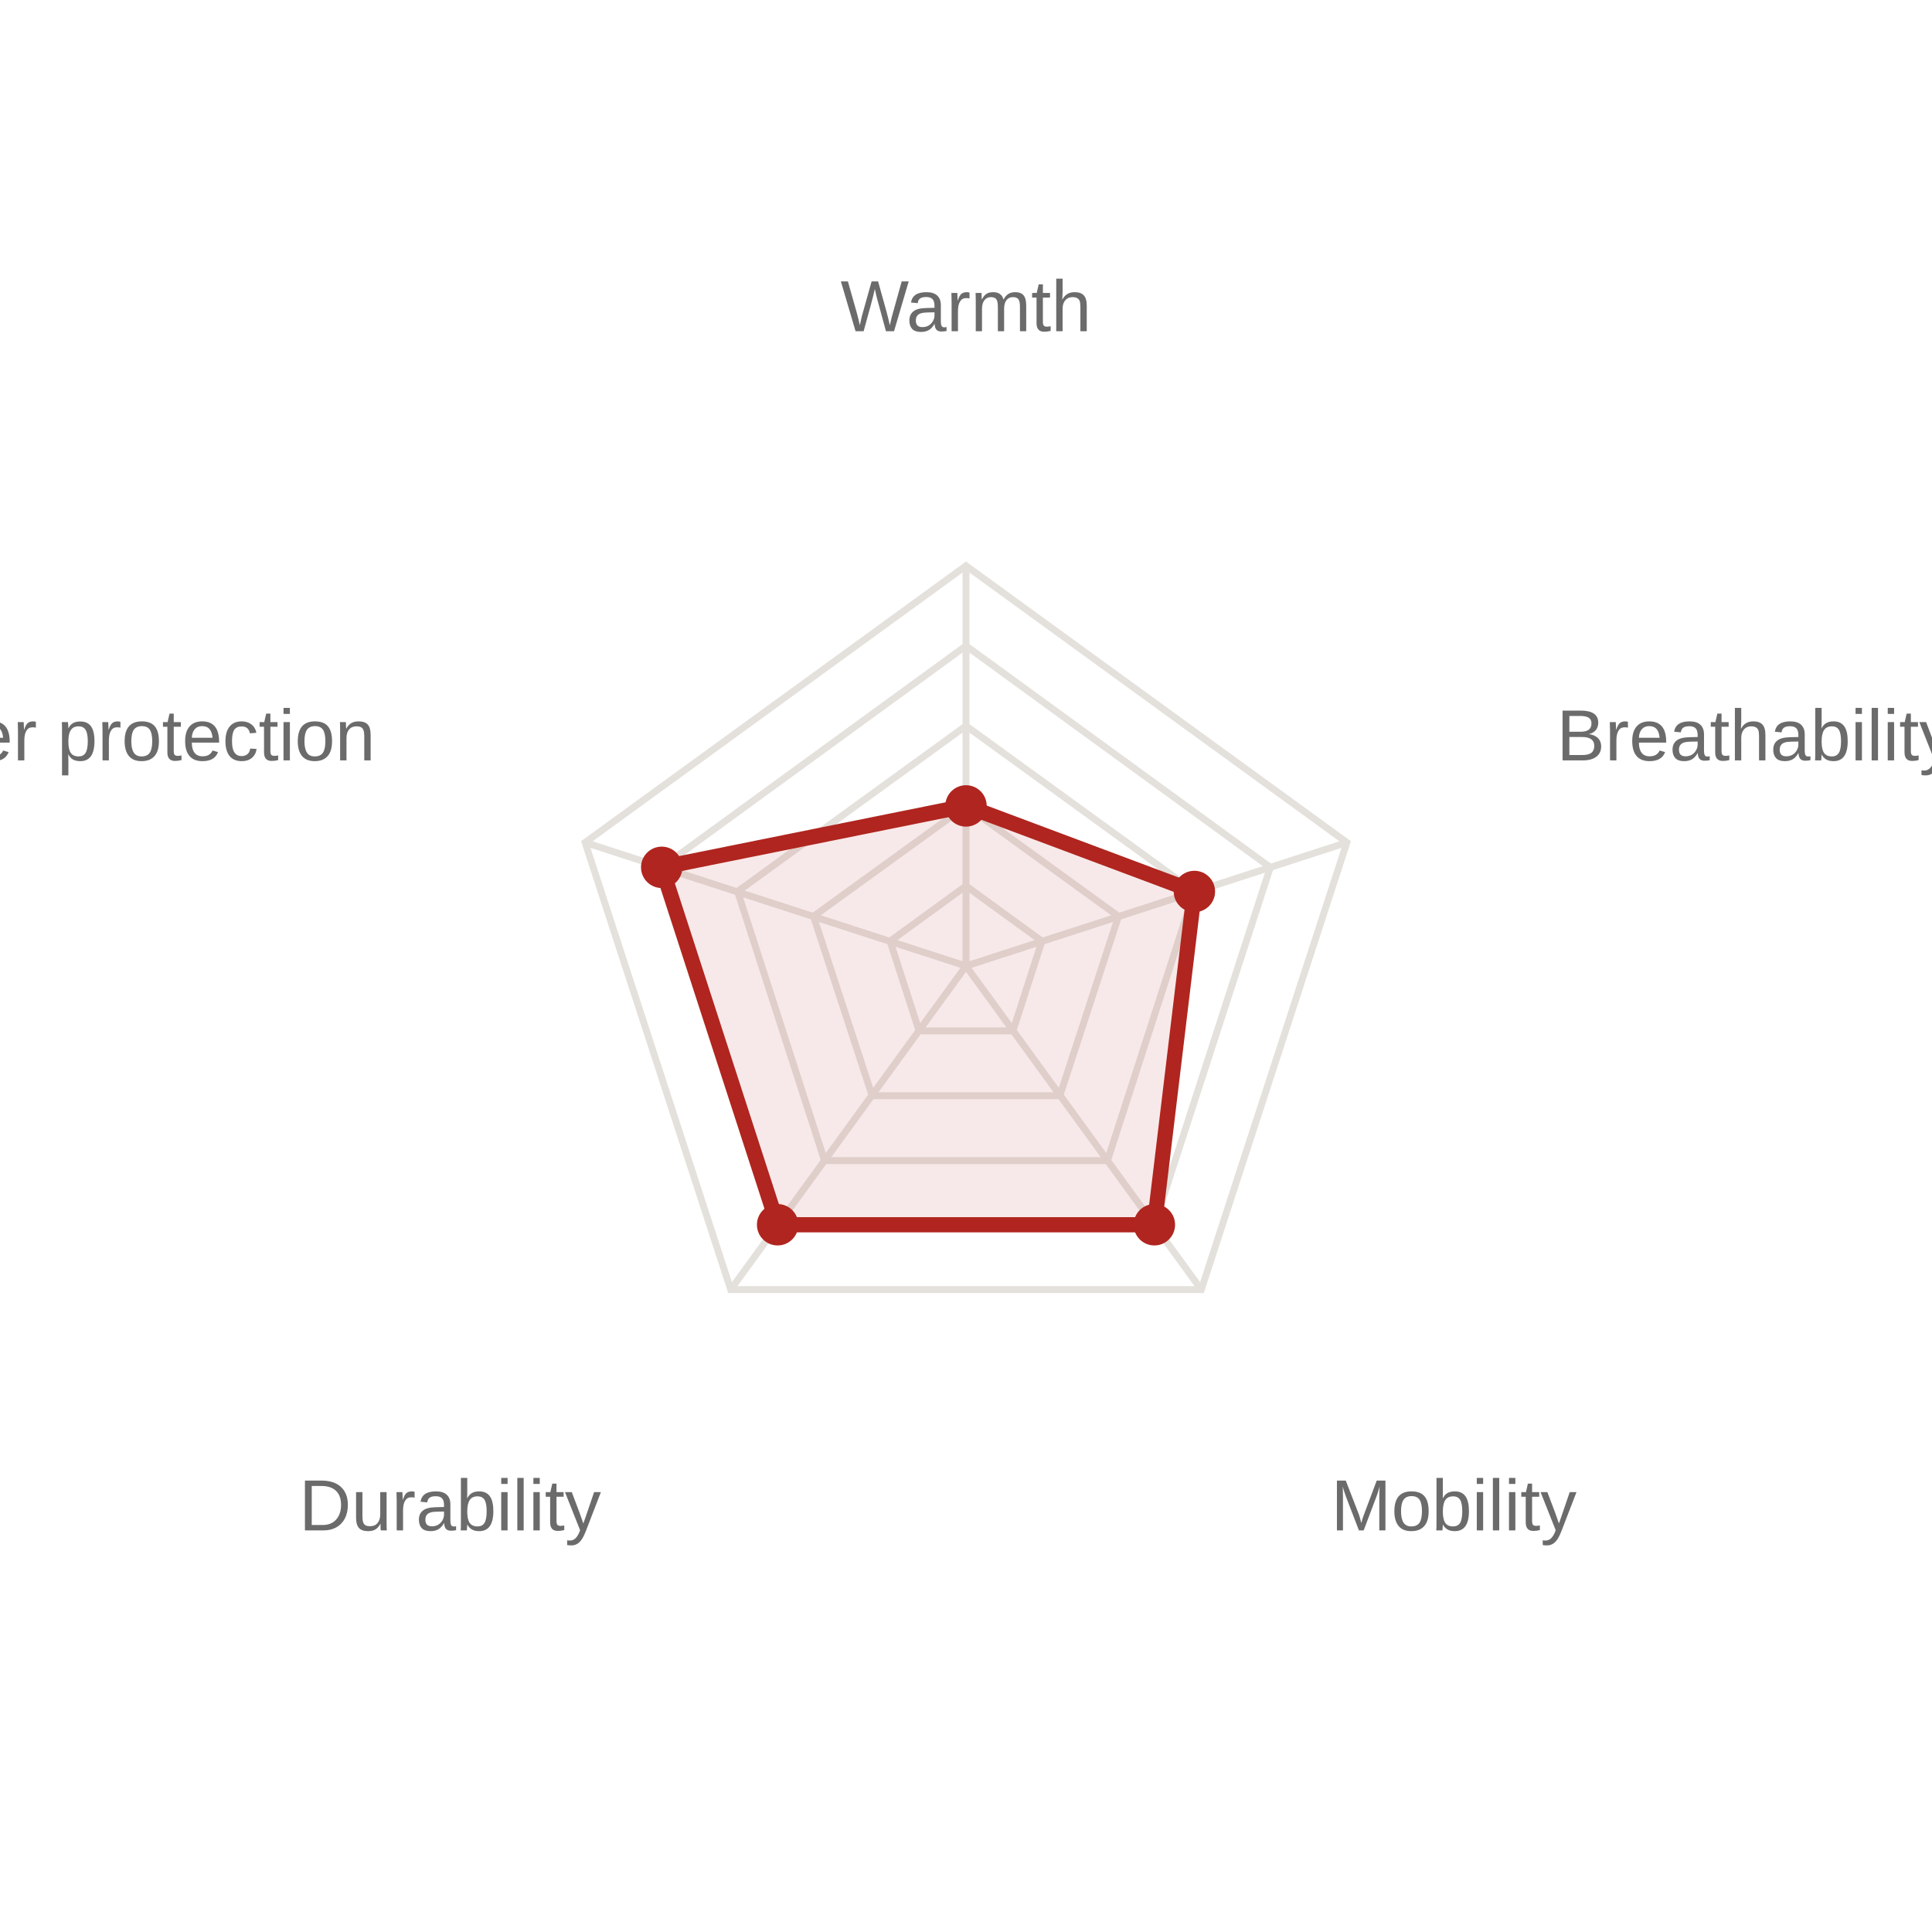
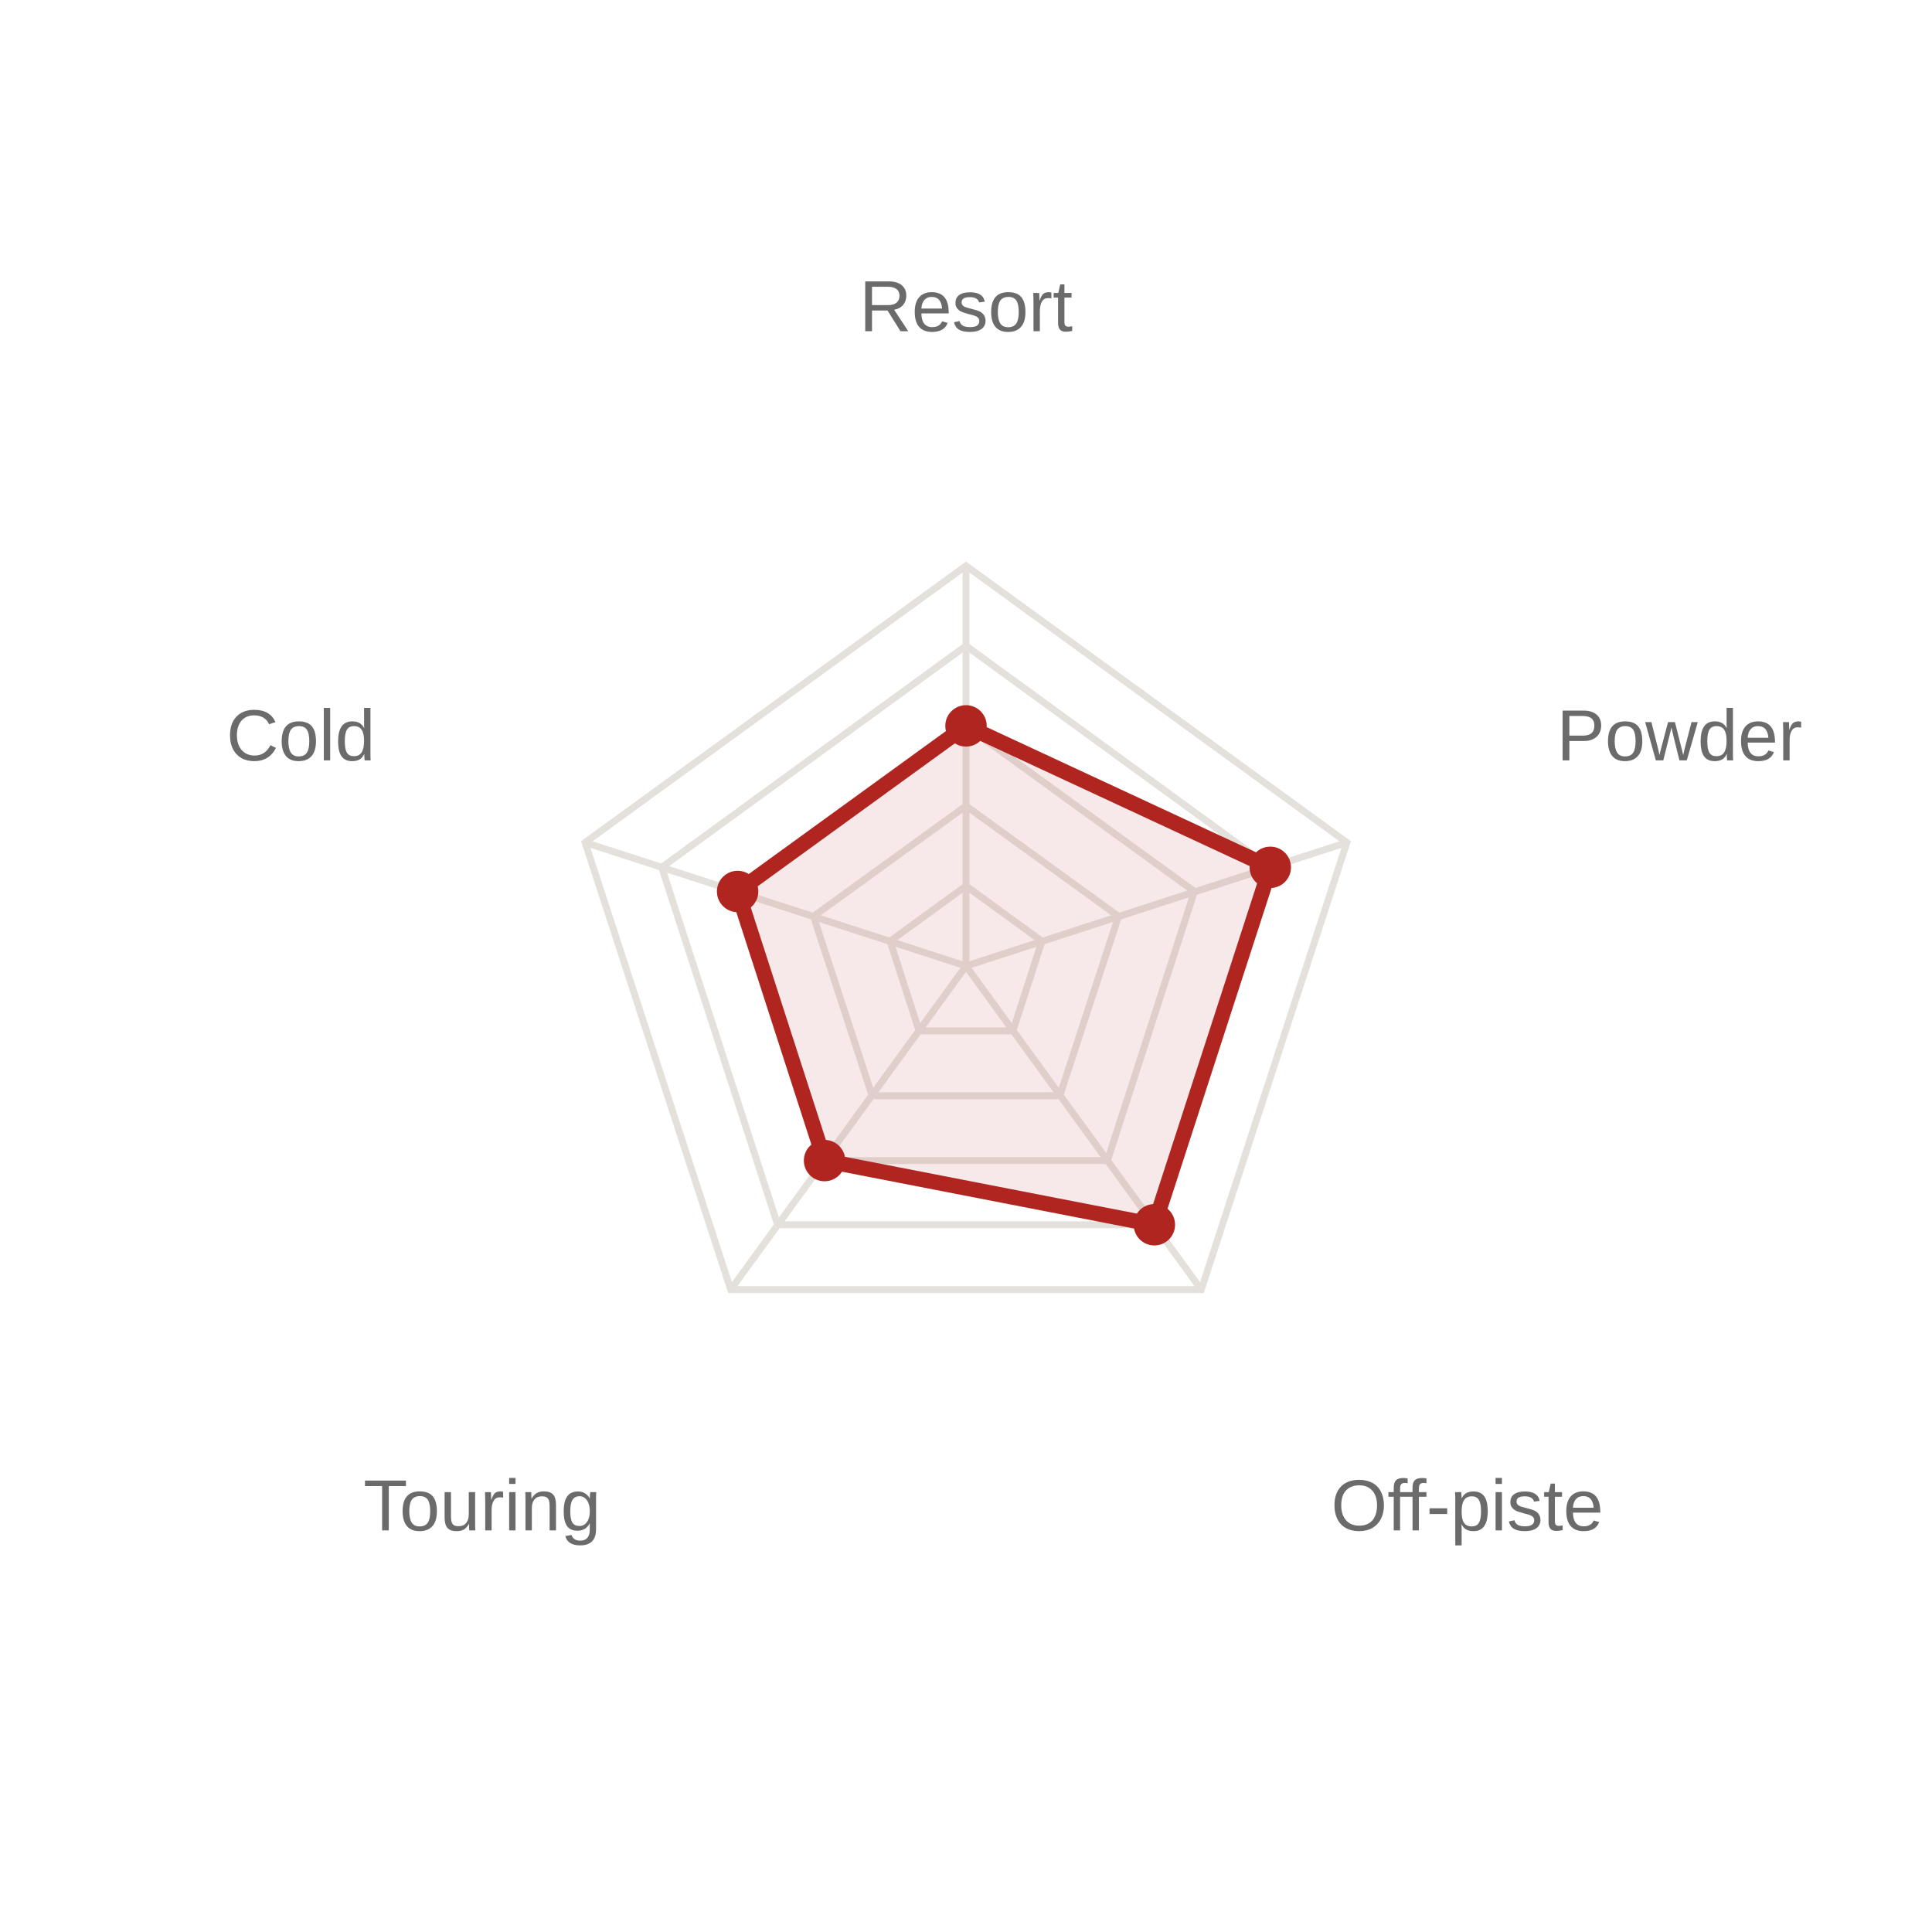
<svg xmlns="http://www.w3.org/2000/svg" viewBox="0 0 280 280" role="img" aria-label="vassi-gtx-ii-pant fit chart">
  <polygon points="140.0,128.4 151.0,136.4 146.8,149.4 133.2,149.4 129.0,136.4" fill="none" stroke="#e4e1dc" stroke-width="1" />
  <polygon points="140.0,116.8 162.1,132.8 153.6,158.8 126.4,158.8 117.9,132.8" fill="none" stroke="#e4e1dc" stroke-width="1" />
  <polygon points="140.0,105.2 173.1,129.2 160.5,168.2 119.5,168.2 106.9,129.2" fill="none" stroke="#e4e1dc" stroke-width="1" />
  <polygon points="140.0,93.6 184.1,125.7 167.3,177.5 112.7,177.5 95.9,125.7" fill="none" stroke="#e4e1dc" stroke-width="1" />
  <polygon points="140.0,82.0 195.2,122.1 174.1,186.9 105.9,186.9 84.8,122.1" fill="none" stroke="#e4e1dc" stroke-width="1" />
  <line x1="140.0" y1="140.0" x2="140.0" y2="82.0" stroke="#e4e1dc" stroke-width="1" />
  <line x1="140.0" y1="140.0" x2="195.2" y2="122.1" stroke="#e4e1dc" stroke-width="1" />
  <line x1="140.0" y1="140.0" x2="174.1" y2="186.9" stroke="#e4e1dc" stroke-width="1" />
  <line x1="140.0" y1="140.0" x2="105.9" y2="186.9" stroke="#e4e1dc" stroke-width="1" />
  <line x1="140.0" y1="140.0" x2="84.8" y2="122.1" stroke="#e4e1dc" stroke-width="1" />
-   <polygon points="140.0,116.8 173.1,129.2 167.3,177.5 112.7,177.5 95.9,125.7" fill="#b0251f" fill-opacity="0.10" stroke="#b0251f" stroke-width="2.2" />
-   <circle cx="140.0" cy="116.8" r="3" fill="#b0251f" />
-   <circle cx="173.1" cy="129.2" r="3" fill="#b0251f" />
+   <polygon points="140.0,105.2 184.1,125.7 167.3,177.5 119.5,168.2 106.9,129.2" fill="#b0251f" fill-opacity="0.10" stroke="#b0251f" stroke-width="2.2" />
+   <circle cx="140.0" cy="105.2" r="3" fill="#b0251f" />
+   <circle cx="184.1" cy="125.7" r="3" fill="#b0251f" />
  <circle cx="167.3" cy="177.5" r="3" fill="#b0251f" />
-   <circle cx="112.7" cy="177.5" r="3" fill="#b0251f" />
-   <circle cx="95.9" cy="125.7" r="3" fill="#b0251f" />
-   <text x="140.0" y="48.0" text-anchor="middle" font-size="10.5" fill="#6b6b6b" font-family="Helvetica Neue, Arial, sans-serif">Warmth</text>
-   <text x="225.6" y="110.2" text-anchor="start" font-size="10.5" fill="#6b6b6b" font-family="Helvetica Neue, Arial, sans-serif">Breathability</text>
-   <text x="192.9" y="221.8" text-anchor="start" font-size="10.5" fill="#6b6b6b" font-family="Helvetica Neue, Arial, sans-serif">Mobility</text>
-   <text x="87.1" y="221.8" text-anchor="end" font-size="10.5" fill="#6b6b6b" font-family="Helvetica Neue, Arial, sans-serif">Durability</text>
-   <text x="54.4" y="110.2" text-anchor="end" font-size="10.5" fill="#6b6b6b" font-family="Helvetica Neue, Arial, sans-serif">Weather protection</text>
+   <circle cx="119.5" cy="168.2" r="3" fill="#b0251f" />
+   <circle cx="106.9" cy="129.2" r="3" fill="#b0251f" />
+   <text x="140.0" y="48.0" text-anchor="middle" font-size="10.5" fill="#6b6b6b" font-family="Helvetica Neue, Arial, sans-serif">Resort</text>
+   <text x="225.6" y="110.2" text-anchor="start" font-size="10.5" fill="#6b6b6b" font-family="Helvetica Neue, Arial, sans-serif">Powder</text>
+   <text x="192.9" y="221.8" text-anchor="start" font-size="10.5" fill="#6b6b6b" font-family="Helvetica Neue, Arial, sans-serif">Off-piste</text>
+   <text x="87.1" y="221.8" text-anchor="end" font-size="10.5" fill="#6b6b6b" font-family="Helvetica Neue, Arial, sans-serif">Touring</text>
+   <text x="54.4" y="110.2" text-anchor="end" font-size="10.5" fill="#6b6b6b" font-family="Helvetica Neue, Arial, sans-serif">Cold</text>
</svg>
